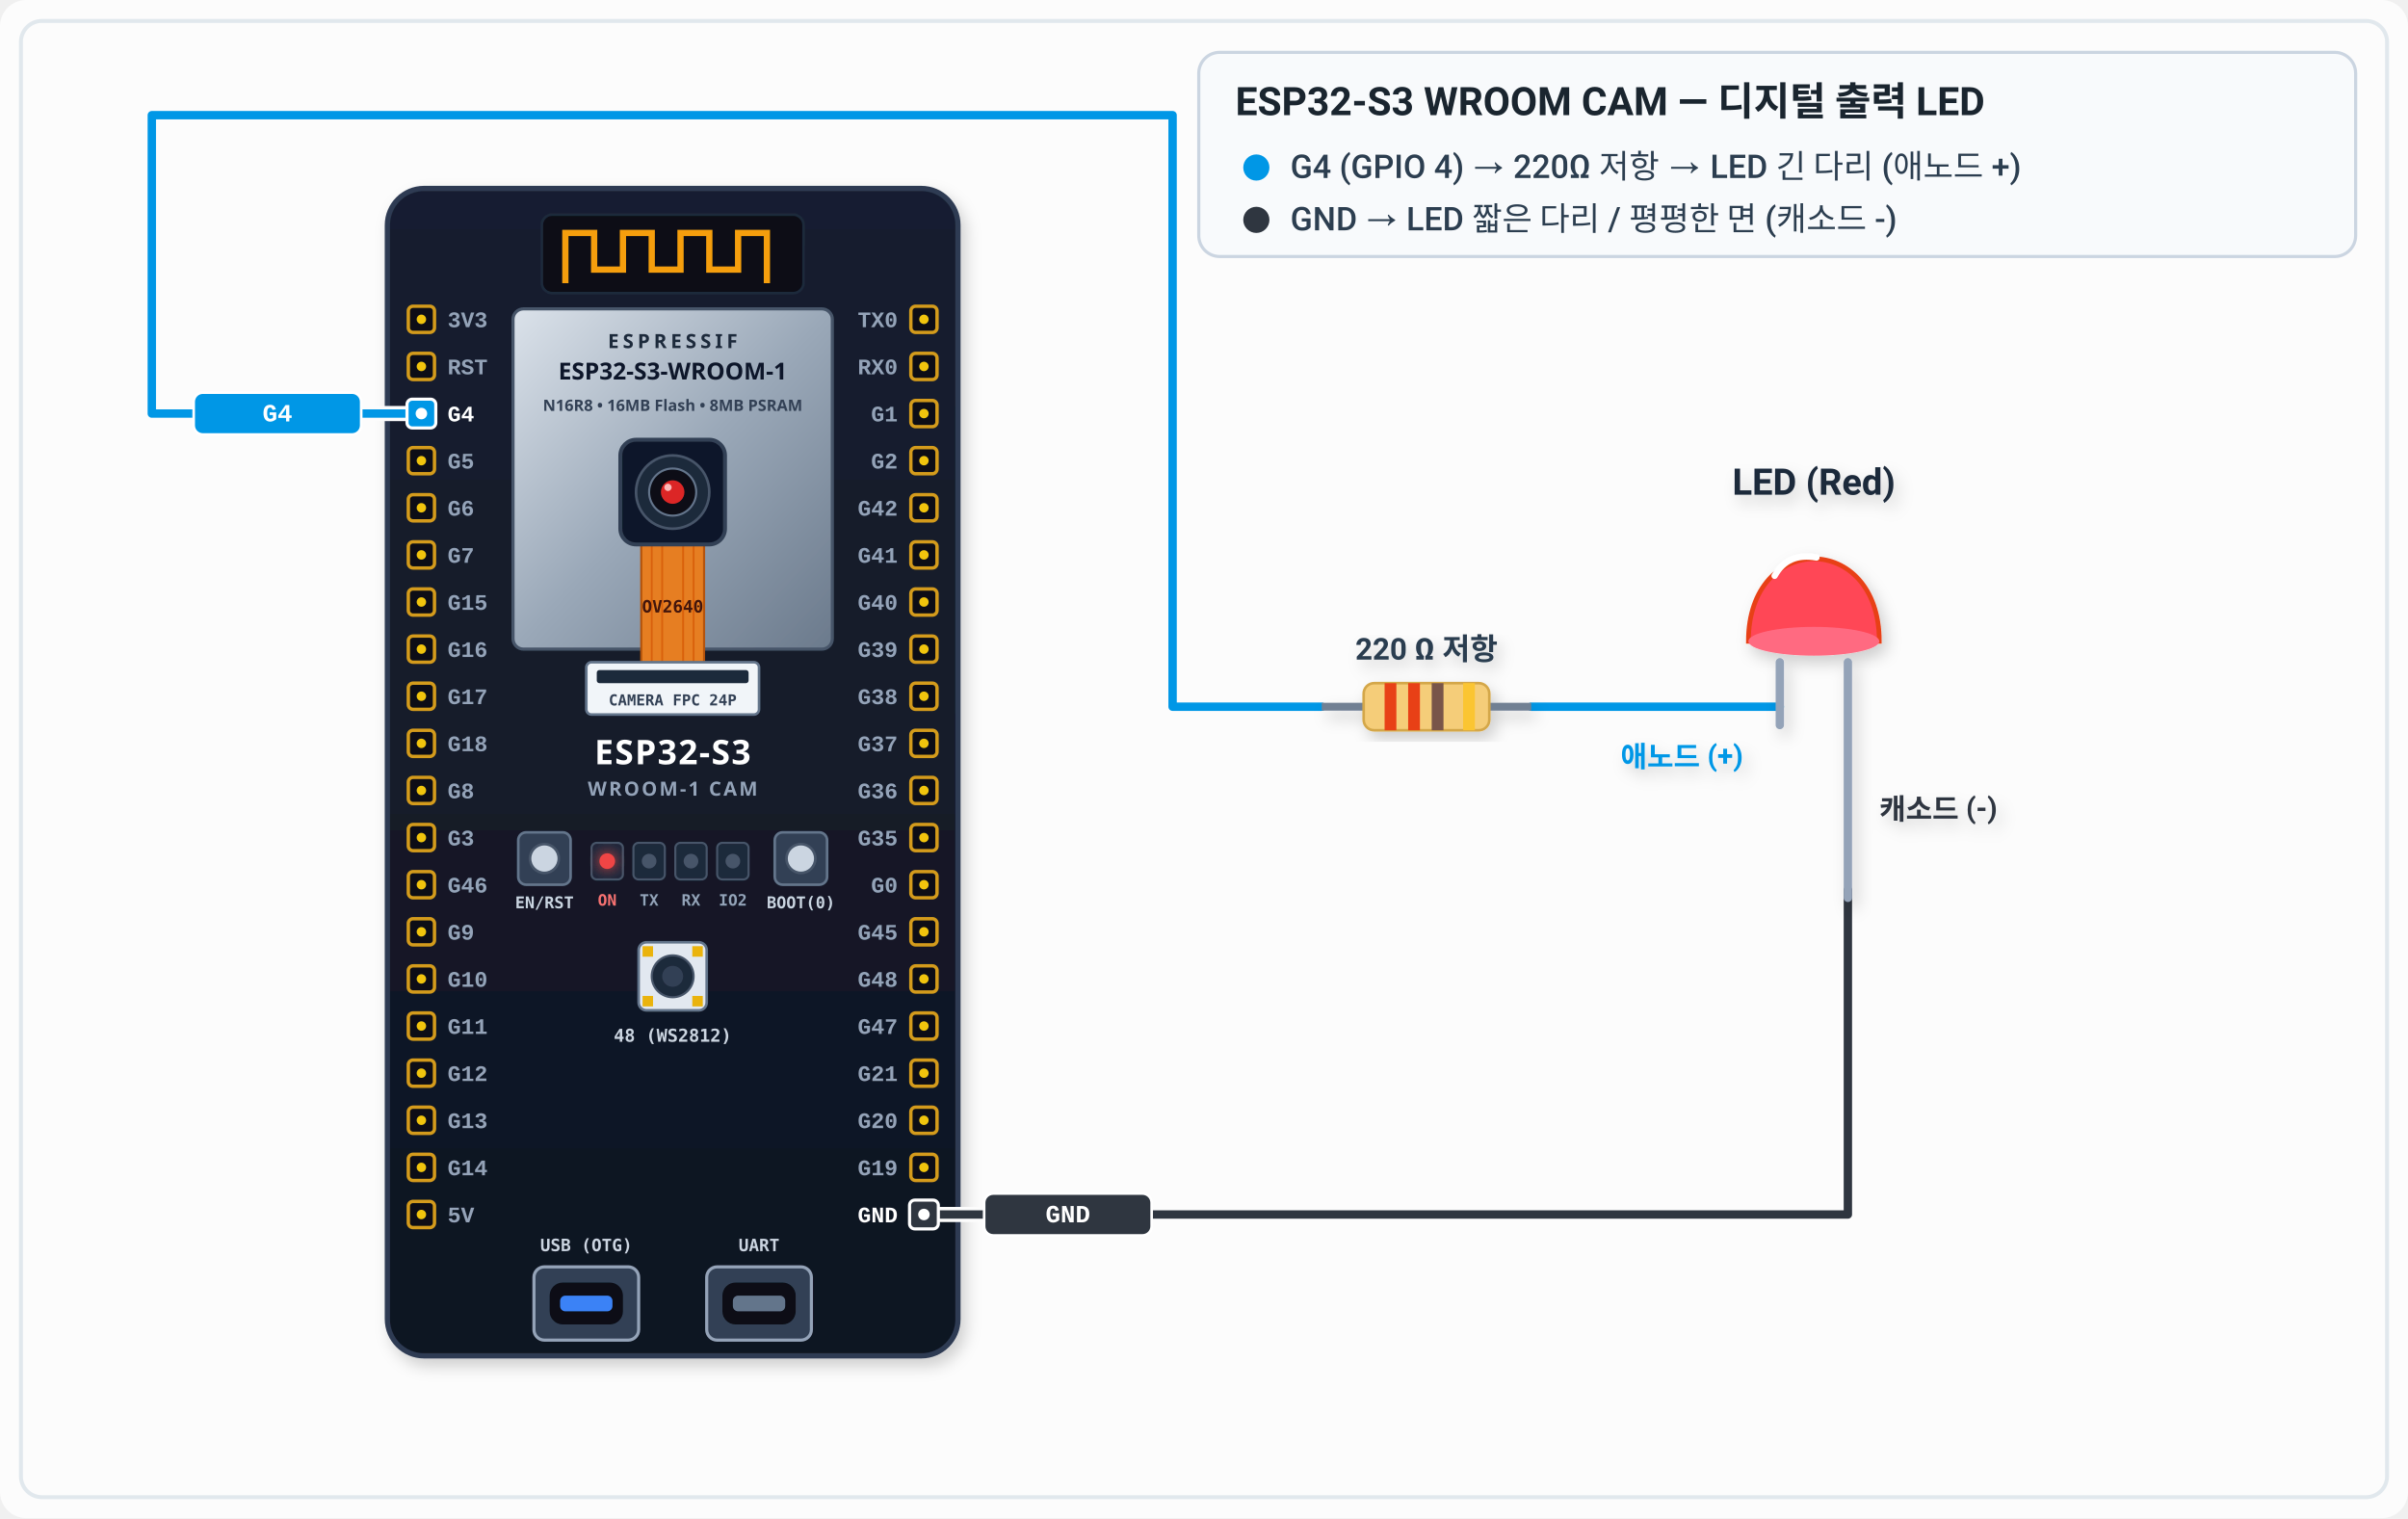
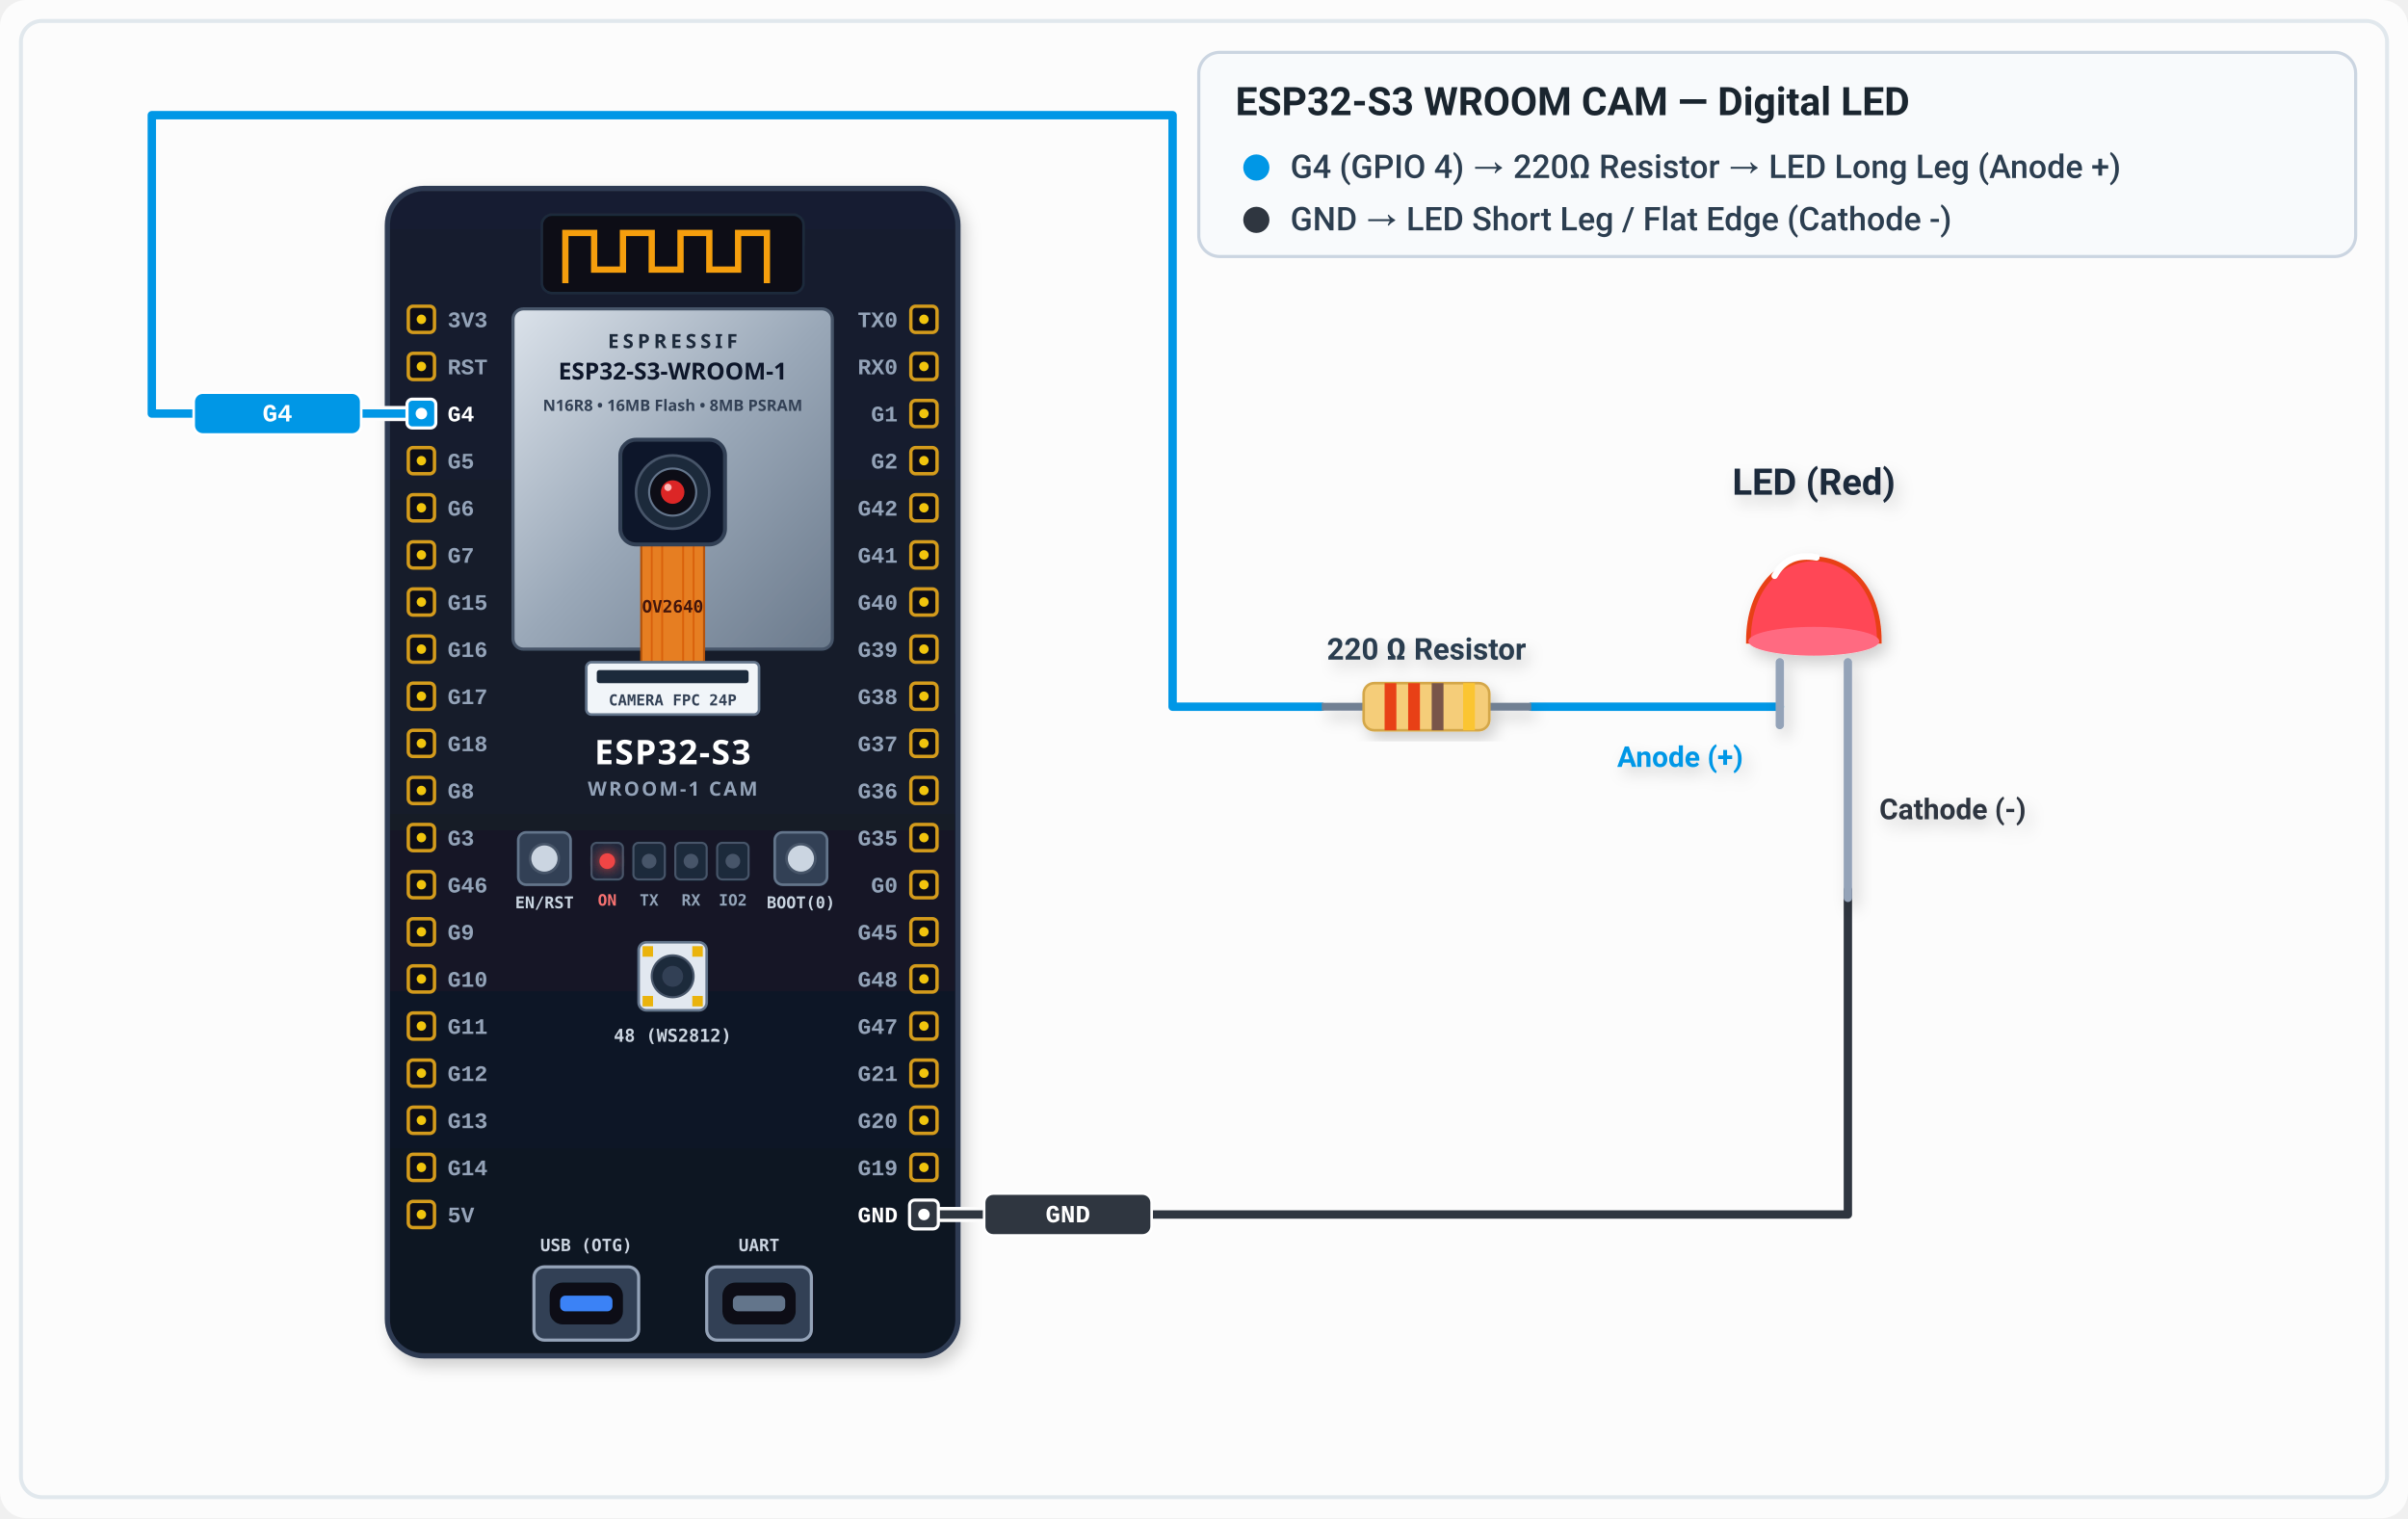
<svg xmlns="http://www.w3.org/2000/svg" viewBox="0 0 920 580" width="100%" height="100%">
  <defs>
    <style>
      .label { font-family: -apple-system, BlinkMacSystemFont, "Segoe UI", Roboto, "Malgun Gothic", Helvetica, Arial, sans-serif; font-size: 12.5px; fill: #2c3e50; font-weight: 500; }
      .title { font-family: -apple-system, BlinkMacSystemFont, "Segoe UI", Roboto, "Malgun Gothic", Helvetica, Arial, sans-serif; font-size: 15px; font-weight: 700; fill: #1a252f; }
      .comp-title { font-family: -apple-system, BlinkMacSystemFont, "Segoe UI", Roboto, "Malgun Gothic", Helvetica, Arial, sans-serif; font-size: 14px; font-weight: 700; fill: #1e293b; }
      .pin-silk { font-family: "SFMono-Regular", Consolas, "Liberation Mono", Menlo, monospace; font-size: 8.5px; font-weight: 700; }
      .pill-text { font-family: "SFMono-Regular", Consolas, "Liberation Mono", Menlo, monospace; font-size: 9.5px; fill: #ffffff; font-weight: 700; }
      .wire-lbl { font-family: -apple-system, BlinkMacSystemFont, "Segoe UI", Roboto, "Malgun Gothic", Helvetica, Arial, sans-serif; font-size: 11px; font-weight: 700; }
      .mono-sm { font-family: "SFMono-Regular", Consolas, "Liberation Mono", Menlo, monospace; font-size: 9px; font-weight: 700; }
    </style>
    <linearGradient id="shield-grad" x1="0%" y1="0%" x2="100%" y2="100%">
      <stop offset="0%" stop-color="#dbe2ea" />
      <stop offset="50%" stop-color="#9aa8b8" />
      <stop offset="100%" stop-color="#6b7a8c" />
    </linearGradient>
    <linearGradient id="pcb-grad" x1="0%" y1="0%" x2="0%" y2="100%">
      <stop offset="0%" stop-color="#171f30" />
      <stop offset="100%" stop-color="#0f1522" />
    </linearGradient>
    <filter id="shadow" x="-8%" y="-8%" width="118%" height="120%" filterUnits="objectBoundingBox">
      <feDropShadow dx="2" dy="3" stdDeviation="3" flood-opacity="0.18" />
    </filter>
    <filter id="red-glow" x="-60%" y="-60%" width="220%" height="220%">
      <feGaussianBlur stdDeviation="2.5" result="blur" />
      <feMerge>
        <feMergeNode in="blur" />
        <feMergeNode in="SourceGraphic" />
      </feMerge>
    </filter>
  </defs>
  <rect width="100%" height="100%" fill="#fcfcfc" rx="10" />
  <rect x="8" y="8" width="904" height="564" fill="none" stroke="#e1e8ed" stroke-width="1.5" rx="8" />
  <g transform="translate(148, 72)" filter="url(#shadow)">
    <rect width="218" height="446" rx="14" fill="url(#pcb-grad)" stroke="#2d3a52" stroke-width="2" />
    <rect x="59" y="10" width="100" height="30" rx="4" fill="#090d16" stroke="#1e293b" stroke-width="1" />
    <path d="M 68 35 L 68 17 L 79 17 L 79 31 L 90 31 L 90 17 L 101 17 L 101 31 L 112 31 L 112 17 L 123 17 L 123 31 L 134 31 L 134 17 L 145 17 L 145 35" fill="none" stroke="#f59e0b" stroke-width="2.4" stroke-linecap="square" stroke-linejoin="miter" />
    <rect x="48" y="46" width="122" height="130" rx="4" fill="url(#shield-grad)" stroke="#475569" stroke-width="1.2" />
    <text x="109" y="61" text-anchor="middle" font-family="sans-serif" font-size="7.5px" font-weight="800" letter-spacing="1.5" fill="#1e293b">ESPRESSIF</text>
    <text x="109" y="73" text-anchor="middle" font-family="sans-serif" font-size="9px" font-weight="800" fill="#0f172a">ESP32-S3-WROOM-1</text>
    <text x="109" y="85" text-anchor="middle" font-family="sans-serif" font-size="6px" font-weight="600" fill="#334155">N16R8 • 16MB Flash • 8MB PSRAM</text>
    <rect x="97" y="135" width="24" height="47" fill="#e67e22" stroke="#b45309" stroke-width="0.8" />
    <line x1="101" y1="136" x2="101" y2="181" stroke="#d35400" stroke-width="0.7" opacity="0.7" />
    <line x1="105" y1="136" x2="105" y2="181" stroke="#d35400" stroke-width="0.7" opacity="0.7" />
    <line x1="113" y1="136" x2="113" y2="181" stroke="#d35400" stroke-width="0.7" opacity="0.7" />
    <line x1="117" y1="136" x2="117" y2="181" stroke="#d35400" stroke-width="0.7" opacity="0.7" />
    <text x="109" y="162" text-anchor="middle" font-family="monospace" font-size="6.5px" font-weight="700" fill="#431407">OV2640</text>
    <rect x="89" y="96" width="40" height="40" rx="6" fill="#0f172a" stroke="#334155" stroke-width="1.5" />
    <circle cx="109" cy="116" r="14" fill="#1e293b" stroke="#475569" stroke-width="1" />
    <circle cx="109" cy="116" r="9" fill="#090d16" stroke="#64748b" stroke-width="0.8" />
    <circle cx="109" cy="116" r="4.5" fill="#dc2626" />
    <circle cx="107.2" cy="114.2" r="1.4" fill="#fecaca" opacity="0.9" />
    <rect x="76" y="181" width="66" height="20" rx="2" fill="#f1f5f9" stroke="#64748b" stroke-width="1" />
    <rect x="80" y="184" width="58" height="5" rx="1" fill="#1e293b" />
    <text x="109" y="197.5" text-anchor="middle" font-family="monospace" font-size="5.8px" font-weight="700" fill="#334155">CAMERA FPC 24P</text>
    <text x="109" y="220" text-anchor="middle" font-family="sans-serif" font-size="13px" font-weight="800" letter-spacing="0.5" fill="#ffffff">ESP32-S3</text>
    <text x="109" y="232" text-anchor="middle" font-family="sans-serif" font-size="7.5px" font-weight="700" letter-spacing="0.8" fill="#94a3b8">WROOM-1 CAM</text>
    <rect x="50" y="246" width="20" height="20" rx="3" fill="#334155" stroke="#64748b" stroke-width="1" />
    <circle cx="60" cy="256" r="5.5" fill="#cbd5e1" stroke="#475569" stroke-width="1" />
    <text x="60" y="275" text-anchor="middle" font-family="monospace" font-size="6.2px" font-weight="700" fill="#cbd5e1">EN/RST</text>
    <rect x="78" y="250" width="12" height="14" rx="2" fill="#1e293b" stroke="#475569" stroke-width="0.8" />
    <circle cx="84" cy="257" r="3" fill="#ef4444" filter="url(#red-glow)" />
    <text x="84" y="274" text-anchor="middle" font-family="monospace" font-size="6px" font-weight="700" fill="#f87171">ON</text>
    <rect x="94" y="250" width="12" height="14" rx="2" fill="#1e293b" stroke="#475569" stroke-width="0.8" />
    <circle cx="100" cy="257" r="2.8" fill="#475569" />
    <text x="100" y="274" text-anchor="middle" font-family="monospace" font-size="6px" font-weight="700" fill="#94a3b8">TX</text>
    <rect x="110" y="250" width="12" height="14" rx="2" fill="#1e293b" stroke="#475569" stroke-width="0.8" />
    <circle cx="116" cy="257" r="2.8" fill="#475569" />
    <text x="116" y="274" text-anchor="middle" font-family="monospace" font-size="6px" font-weight="700" fill="#94a3b8">RX</text>
    <rect x="126" y="250" width="12" height="14" rx="2" fill="#1e293b" stroke="#475569" stroke-width="0.8" />
    <circle cx="132" cy="257" r="2.8" fill="#475569" />
    <text x="132" y="274" text-anchor="middle" font-family="monospace" font-size="6px" font-weight="700" fill="#94a3b8">IO2</text>
    <rect x="148" y="246" width="20" height="20" rx="3" fill="#334155" stroke="#64748b" stroke-width="1" />
    <circle cx="158" cy="256" r="5.5" fill="#cbd5e1" stroke="#475569" stroke-width="1" />
    <text x="158" y="275" text-anchor="middle" font-family="monospace" font-size="6.2px" font-weight="700" fill="#cbd5e1">BOOT(0)</text>
    <rect x="96" y="288" width="26" height="26" rx="3" fill="#e2e8f0" stroke="#64748b" stroke-width="1" />
    <rect x="97.5" y="289.5" width="4" height="4" fill="#eab308" />
    <rect x="116.5" y="289.5" width="4" height="4" fill="#eab308" />
    <rect x="97.5" y="308.5" width="4" height="4" fill="#eab308" />
    <rect x="116.5" y="308.5" width="4" height="4" fill="#eab308" />
    <circle cx="109" cy="301" r="8" fill="#1e293b" stroke="#475569" stroke-width="0.8" />
    <circle cx="109" cy="301" r="4" fill="#334155" />
    <text x="109" y="326" text-anchor="middle" font-family="monospace" font-size="6.8px" font-weight="700" fill="#cbd5e1">48 (WS2812)</text>
    <text x="76" y="406" text-anchor="middle" font-family="monospace" font-size="6.5px" font-weight="700" fill="#cbd5e1">USB (OTG)</text>
    <rect x="56" y="412" width="40" height="28" rx="4" fill="#334155" stroke="#94a3b8" stroke-width="1.2" />
    <rect x="62" y="418" width="28" height="16" rx="5" fill="#090d16" />
    <rect x="66" y="423" width="20" height="6" rx="2" fill="#3b82f6" />
    <text x="142" y="406" text-anchor="middle" font-family="monospace" font-size="6.5px" font-weight="700" fill="#cbd5e1">UART</text>
    <rect x="122" y="412" width="40" height="28" rx="4" fill="#334155" stroke="#94a3b8" stroke-width="1.2" />
    <rect x="128" y="418" width="28" height="16" rx="5" fill="#090d16" />
    <rect x="132" y="423" width="20" height="6" rx="2" fill="#64748b" />
    <rect x="8" y="45" width="10" height="10" rx="1.8" fill="#0b0f17" stroke="#d49b1a" stroke-width="1.3" />
    <circle cx="13" cy="50" r="1.8" fill="#f1c40f" />
    <text x="23" y="53" text-anchor="start" class="pin-silk" fill="#94a3b8">3V3</text>
    <rect x="8" y="63" width="10" height="10" rx="1.8" fill="#0b0f17" stroke="#d49b1a" stroke-width="1.3" />
    <circle cx="13" cy="68" r="1.8" fill="#f1c40f" />
    <text x="23" y="71" text-anchor="start" class="pin-silk" fill="#94a3b8">RST</text>
    <rect x="8" y="81" width="10" height="10" rx="1.8" fill="#0b0f17" stroke="#d49b1a" stroke-width="1.3" />
    <circle cx="13" cy="86" r="1.8" fill="#f1c40f" />
    <text x="23" y="89" text-anchor="start" class="pin-silk" fill="#ffffff">G4</text>
    <rect x="8" y="99" width="10" height="10" rx="1.8" fill="#0b0f17" stroke="#d49b1a" stroke-width="1.3" />
    <circle cx="13" cy="104" r="1.8" fill="#f1c40f" />
    <text x="23" y="107" text-anchor="start" class="pin-silk" fill="#94a3b8">G5</text>
    <rect x="8" y="117" width="10" height="10" rx="1.8" fill="#0b0f17" stroke="#d49b1a" stroke-width="1.3" />
    <circle cx="13" cy="122" r="1.8" fill="#f1c40f" />
    <text x="23" y="125" text-anchor="start" class="pin-silk" fill="#94a3b8">G6</text>
    <rect x="8" y="135" width="10" height="10" rx="1.8" fill="#0b0f17" stroke="#d49b1a" stroke-width="1.3" />
    <circle cx="13" cy="140" r="1.8" fill="#f1c40f" />
    <text x="23" y="143" text-anchor="start" class="pin-silk" fill="#94a3b8">G7</text>
    <rect x="8" y="153" width="10" height="10" rx="1.8" fill="#0b0f17" stroke="#d49b1a" stroke-width="1.3" />
    <circle cx="13" cy="158" r="1.8" fill="#f1c40f" />
    <text x="23" y="161" text-anchor="start" class="pin-silk" fill="#94a3b8">G15</text>
    <rect x="8" y="171" width="10" height="10" rx="1.8" fill="#0b0f17" stroke="#d49b1a" stroke-width="1.3" />
    <circle cx="13" cy="176" r="1.8" fill="#f1c40f" />
    <text x="23" y="179" text-anchor="start" class="pin-silk" fill="#94a3b8">G16</text>
    <rect x="8" y="189" width="10" height="10" rx="1.8" fill="#0b0f17" stroke="#d49b1a" stroke-width="1.3" />
    <circle cx="13" cy="194" r="1.8" fill="#f1c40f" />
    <text x="23" y="197" text-anchor="start" class="pin-silk" fill="#94a3b8">G17</text>
    <rect x="8" y="207" width="10" height="10" rx="1.8" fill="#0b0f17" stroke="#d49b1a" stroke-width="1.3" />
    <circle cx="13" cy="212" r="1.8" fill="#f1c40f" />
    <text x="23" y="215" text-anchor="start" class="pin-silk" fill="#94a3b8">G18</text>
    <rect x="8" y="225" width="10" height="10" rx="1.8" fill="#0b0f17" stroke="#d49b1a" stroke-width="1.3" />
    <circle cx="13" cy="230" r="1.8" fill="#f1c40f" />
    <text x="23" y="233" text-anchor="start" class="pin-silk" fill="#94a3b8">G8</text>
    <rect x="8" y="243" width="10" height="10" rx="1.8" fill="#0b0f17" stroke="#d49b1a" stroke-width="1.3" />
    <circle cx="13" cy="248" r="1.8" fill="#f1c40f" />
    <text x="23" y="251" text-anchor="start" class="pin-silk" fill="#94a3b8">G3</text>
    <rect x="8" y="261" width="10" height="10" rx="1.8" fill="#0b0f17" stroke="#d49b1a" stroke-width="1.3" />
    <circle cx="13" cy="266" r="1.8" fill="#f1c40f" />
    <text x="23" y="269" text-anchor="start" class="pin-silk" fill="#94a3b8">G46</text>
    <rect x="8" y="279" width="10" height="10" rx="1.8" fill="#0b0f17" stroke="#d49b1a" stroke-width="1.3" />
    <circle cx="13" cy="284" r="1.8" fill="#f1c40f" />
    <text x="23" y="287" text-anchor="start" class="pin-silk" fill="#94a3b8">G9</text>
    <rect x="8" y="297" width="10" height="10" rx="1.8" fill="#0b0f17" stroke="#d49b1a" stroke-width="1.3" />
    <circle cx="13" cy="302" r="1.8" fill="#f1c40f" />
    <text x="23" y="305" text-anchor="start" class="pin-silk" fill="#94a3b8">G10</text>
    <rect x="8" y="315" width="10" height="10" rx="1.8" fill="#0b0f17" stroke="#d49b1a" stroke-width="1.3" />
    <circle cx="13" cy="320" r="1.8" fill="#f1c40f" />
    <text x="23" y="323" text-anchor="start" class="pin-silk" fill="#94a3b8">G11</text>
    <rect x="8" y="333" width="10" height="10" rx="1.8" fill="#0b0f17" stroke="#d49b1a" stroke-width="1.3" />
    <circle cx="13" cy="338" r="1.8" fill="#f1c40f" />
    <text x="23" y="341" text-anchor="start" class="pin-silk" fill="#94a3b8">G12</text>
    <rect x="8" y="351" width="10" height="10" rx="1.8" fill="#0b0f17" stroke="#d49b1a" stroke-width="1.3" />
    <circle cx="13" cy="356" r="1.8" fill="#f1c40f" />
    <text x="23" y="359" text-anchor="start" class="pin-silk" fill="#94a3b8">G13</text>
    <rect x="8" y="369" width="10" height="10" rx="1.8" fill="#0b0f17" stroke="#d49b1a" stroke-width="1.3" />
    <circle cx="13" cy="374" r="1.8" fill="#f1c40f" />
    <text x="23" y="377" text-anchor="start" class="pin-silk" fill="#94a3b8">G14</text>
    <rect x="8" y="387" width="10" height="10" rx="1.8" fill="#0b0f17" stroke="#d49b1a" stroke-width="1.3" />
    <circle cx="13" cy="392" r="1.8" fill="#f1c40f" />
    <text x="23" y="395" text-anchor="start" class="pin-silk" fill="#94a3b8">5V</text>
    <rect x="200" y="45" width="10" height="10" rx="1.8" fill="#0b0f17" stroke="#d49b1a" stroke-width="1.3" />
    <circle cx="205" cy="50" r="1.8" fill="#f1c40f" />
    <text x="195" y="53" text-anchor="end" class="pin-silk" fill="#94a3b8">TX0</text>
    <rect x="200" y="63" width="10" height="10" rx="1.8" fill="#0b0f17" stroke="#d49b1a" stroke-width="1.3" />
    <circle cx="205" cy="68" r="1.8" fill="#f1c40f" />
    <text x="195" y="71" text-anchor="end" class="pin-silk" fill="#94a3b8">RX0</text>
    <rect x="200" y="81" width="10" height="10" rx="1.8" fill="#0b0f17" stroke="#d49b1a" stroke-width="1.3" />
    <circle cx="205" cy="86" r="1.8" fill="#f1c40f" />
    <text x="195" y="89" text-anchor="end" class="pin-silk" fill="#94a3b8">G1</text>
    <rect x="200" y="99" width="10" height="10" rx="1.8" fill="#0b0f17" stroke="#d49b1a" stroke-width="1.3" />
    <circle cx="205" cy="104" r="1.8" fill="#f1c40f" />
    <text x="195" y="107" text-anchor="end" class="pin-silk" fill="#94a3b8">G2</text>
    <rect x="200" y="117" width="10" height="10" rx="1.8" fill="#0b0f17" stroke="#d49b1a" stroke-width="1.3" />
    <circle cx="205" cy="122" r="1.8" fill="#f1c40f" />
    <text x="195" y="125" text-anchor="end" class="pin-silk" fill="#94a3b8">G42</text>
    <rect x="200" y="135" width="10" height="10" rx="1.8" fill="#0b0f17" stroke="#d49b1a" stroke-width="1.3" />
    <circle cx="205" cy="140" r="1.8" fill="#f1c40f" />
    <text x="195" y="143" text-anchor="end" class="pin-silk" fill="#94a3b8">G41</text>
    <rect x="200" y="153" width="10" height="10" rx="1.8" fill="#0b0f17" stroke="#d49b1a" stroke-width="1.3" />
    <circle cx="205" cy="158" r="1.8" fill="#f1c40f" />
    <text x="195" y="161" text-anchor="end" class="pin-silk" fill="#94a3b8">G40</text>
    <rect x="200" y="171" width="10" height="10" rx="1.8" fill="#0b0f17" stroke="#d49b1a" stroke-width="1.3" />
    <circle cx="205" cy="176" r="1.8" fill="#f1c40f" />
    <text x="195" y="179" text-anchor="end" class="pin-silk" fill="#94a3b8">G39</text>
    <rect x="200" y="189" width="10" height="10" rx="1.8" fill="#0b0f17" stroke="#d49b1a" stroke-width="1.3" />
    <circle cx="205" cy="194" r="1.8" fill="#f1c40f" />
    <text x="195" y="197" text-anchor="end" class="pin-silk" fill="#94a3b8">G38</text>
    <rect x="200" y="207" width="10" height="10" rx="1.8" fill="#0b0f17" stroke="#d49b1a" stroke-width="1.3" />
    <circle cx="205" cy="212" r="1.8" fill="#f1c40f" />
    <text x="195" y="215" text-anchor="end" class="pin-silk" fill="#94a3b8">G37</text>
    <rect x="200" y="225" width="10" height="10" rx="1.8" fill="#0b0f17" stroke="#d49b1a" stroke-width="1.3" />
    <circle cx="205" cy="230" r="1.8" fill="#f1c40f" />
    <text x="195" y="233" text-anchor="end" class="pin-silk" fill="#94a3b8">G36</text>
    <rect x="200" y="243" width="10" height="10" rx="1.8" fill="#0b0f17" stroke="#d49b1a" stroke-width="1.3" />
    <circle cx="205" cy="248" r="1.8" fill="#f1c40f" />
    <text x="195" y="251" text-anchor="end" class="pin-silk" fill="#94a3b8">G35</text>
    <rect x="200" y="261" width="10" height="10" rx="1.8" fill="#0b0f17" stroke="#d49b1a" stroke-width="1.3" />
    <circle cx="205" cy="266" r="1.8" fill="#f1c40f" />
    <text x="195" y="269" text-anchor="end" class="pin-silk" fill="#94a3b8">G0</text>
    <rect x="200" y="279" width="10" height="10" rx="1.8" fill="#0b0f17" stroke="#d49b1a" stroke-width="1.3" />
    <circle cx="205" cy="284" r="1.8" fill="#f1c40f" />
    <text x="195" y="287" text-anchor="end" class="pin-silk" fill="#94a3b8">G45</text>
    <rect x="200" y="297" width="10" height="10" rx="1.8" fill="#0b0f17" stroke="#d49b1a" stroke-width="1.3" />
    <circle cx="205" cy="302" r="1.8" fill="#f1c40f" />
    <text x="195" y="305" text-anchor="end" class="pin-silk" fill="#94a3b8">G48</text>
    <rect x="200" y="315" width="10" height="10" rx="1.8" fill="#0b0f17" stroke="#d49b1a" stroke-width="1.3" />
    <circle cx="205" cy="320" r="1.8" fill="#f1c40f" />
    <text x="195" y="323" text-anchor="end" class="pin-silk" fill="#94a3b8">G47</text>
    <rect x="200" y="333" width="10" height="10" rx="1.8" fill="#0b0f17" stroke="#d49b1a" stroke-width="1.3" />
    <circle cx="205" cy="338" r="1.8" fill="#f1c40f" />
    <text x="195" y="341" text-anchor="end" class="pin-silk" fill="#94a3b8">G21</text>
    <rect x="200" y="351" width="10" height="10" rx="1.8" fill="#0b0f17" stroke="#d49b1a" stroke-width="1.3" />
    <circle cx="205" cy="356" r="1.8" fill="#f1c40f" />
    <text x="195" y="359" text-anchor="end" class="pin-silk" fill="#94a3b8">G20</text>
    <rect x="200" y="369" width="10" height="10" rx="1.8" fill="#0b0f17" stroke="#d49b1a" stroke-width="1.3" />
    <circle cx="205" cy="374" r="1.8" fill="#f1c40f" />
    <text x="195" y="377" text-anchor="end" class="pin-silk" fill="#94a3b8">G19</text>
    <rect x="200" y="387" width="10" height="10" rx="1.8" fill="#0b0f17" stroke="#d49b1a" stroke-width="1.3" />
    <circle cx="205" cy="392" r="1.8" fill="#f1c40f" />
    <text x="195" y="395" text-anchor="end" class="pin-silk" fill="#ffffff">GND</text>
  </g>
  <g>
    <path d="M 161 158 L 58 158 L 58 44 L 448 44 L 448 270 L 505 270" fill="none" stroke="#fcfcfc" stroke-width="5.8" stroke-linecap="round" stroke-linejoin="round" />
    <path d="M 161 158 L 58 158 L 58 44 L 448 44 L 448 270 L 505 270" fill="none" stroke="#0097e6" stroke-width="3.2" stroke-linecap="round" stroke-linejoin="round" />
    <path d="M 585 270 L 680 270" fill="none" stroke="#fcfcfc" stroke-width="5.8" stroke-linecap="round" stroke-linejoin="round" />
    <path d="M 585 270 L 680 270" fill="none" stroke="#0097e6" stroke-width="3.2" stroke-linecap="round" stroke-linejoin="round" />
    <path d="M 353 464 L 706 464 L 706 340" fill="none" stroke="#fcfcfc" stroke-width="5.8" stroke-linecap="round" stroke-linejoin="round" />
    <path d="M 353 464 L 706 464 L 706 340" fill="none" stroke="#2f3640" stroke-width="3.2" stroke-linecap="round" stroke-linejoin="round" />
  </g>
  <rect x="155.5" y="152.5" width="11" height="11" rx="2" fill="#0097e6" stroke="#ffffff" stroke-width="1.2" />
  <circle cx="161" cy="158" r="2.2" fill="#ffffff" />
  <g transform="translate(74, 150)">
    <rect width="64" height="16" rx="3.5" fill="#0097e6" stroke="#ffffff" stroke-width="1" />
    <text x="32" y="11" text-anchor="middle" class="pill-text">G4</text>
  </g>
  <rect x="347.5" y="458.5" width="11" height="11" rx="2" fill="#2f3640" stroke="#ffffff" stroke-width="1.2" />
  <circle cx="353" cy="464" r="2.2" fill="#ffffff" />
  <g transform="translate(376, 456)">
    <rect width="64" height="16" rx="3.5" fill="#2f3640" stroke="#ffffff" stroke-width="1" />
    <text x="32" y="11" text-anchor="middle" class="pill-text">GND</text>
  </g>
  <g transform="translate(505, 260)" filter="url(#shadow)">
    <line x1="0" y1="10" x2="80" y2="10" stroke="#718093" stroke-width="3" />
    <rect x="16" y="1" width="48" height="18" rx="4" fill="#f5cd79" stroke="#d4a74a" stroke-width="1" />
    <rect x="24" y="1" width="4.5" height="18" fill="#e84118" />
    <rect x="33" y="1" width="4.5" height="18" fill="#e84118" />
    <rect x="42" y="1" width="4.5" height="18" fill="#795548" />
    <rect x="54" y="1" width="4.5" height="18" fill="#fbc531" />
-     <text x="40" y="-8" text-anchor="middle" class="label" style="font-size:11.5px;font-weight:700;">220 Ω 저항</text>
+     <text x="40" y="-8" text-anchor="middle" class="label" style="font-size:11.5px;font-weight:700;">220 Ω Resistor</text>
  </g>
  <g transform="translate(658, 185)" filter="url(#shadow)">
    <path d="M 22 68 L 22 92" fill="none" stroke="#94a3b8" stroke-width="3.2" stroke-linecap="round" />
    <path d="M 48 68 L 48 158" fill="none" stroke="#94a3b8" stroke-width="3.2" stroke-linecap="round" />
    <path d="M 10 60 C 10 18, 60 18, 60 60 Z" fill="#ff4757" stroke="#e84118" stroke-width="1.8" />
    <ellipse cx="35" cy="60" rx="25" ry="5.5" fill="#ff6b81" />
    <path d="M 20 35 Q 25 26 36 28" fill="none" stroke="#ffffff" stroke-width="2.4" stroke-linecap="round" />
    <text x="35" y="4" text-anchor="middle" class="comp-title">LED (Red)</text>
-     <text x="8" y="108" text-anchor="end" class="wire-lbl" fill="#0097e6">애노드 (+)</text>
-     <text x="60" y="128" text-anchor="start" class="wire-lbl" fill="#2f3640">캐소드 (-)</text>
+     <text x="8" y="108" text-anchor="end" class="wire-lbl" fill="#0097e6">Anode (+)</text>
+     <text x="60" y="128" text-anchor="start" class="wire-lbl" fill="#2f3640">Cathode (-)</text>
  </g>
  <g transform="translate(458, 20)">
    <rect width="442" height="78" rx="8" fill="#f8fafc" stroke="#cbd5e1" stroke-width="1.2" />
-     <text x="14" y="24" class="title">ESP32-S3 WROOM CAM — 디지털 출력 LED</text>
+     <text x="14" y="24" class="title">ESP32-S3 WROOM CAM — Digital LED</text>
    <circle cx="22" cy="44" r="5" fill="#0097e6" />
-     <text x="35" y="48" class="label">G4 (GPIO 4) → 220Ω 저항 → LED 긴 다리 (애노드 +)</text>
+     <text x="35" y="48" class="label">G4 (GPIO 4) → 220Ω Resistor → LED Long Leg (Anode +)</text>
    <circle cx="22" cy="64" r="5" fill="#2f3640" />
-     <text x="35" y="68" class="label">GND → LED 짧은 다리 / 평평한 면 (캐소드 -)</text>
+     <text x="35" y="68" class="label">GND → LED Short Leg / Flat Edge (Cathode -)</text>
  </g>
</svg>
